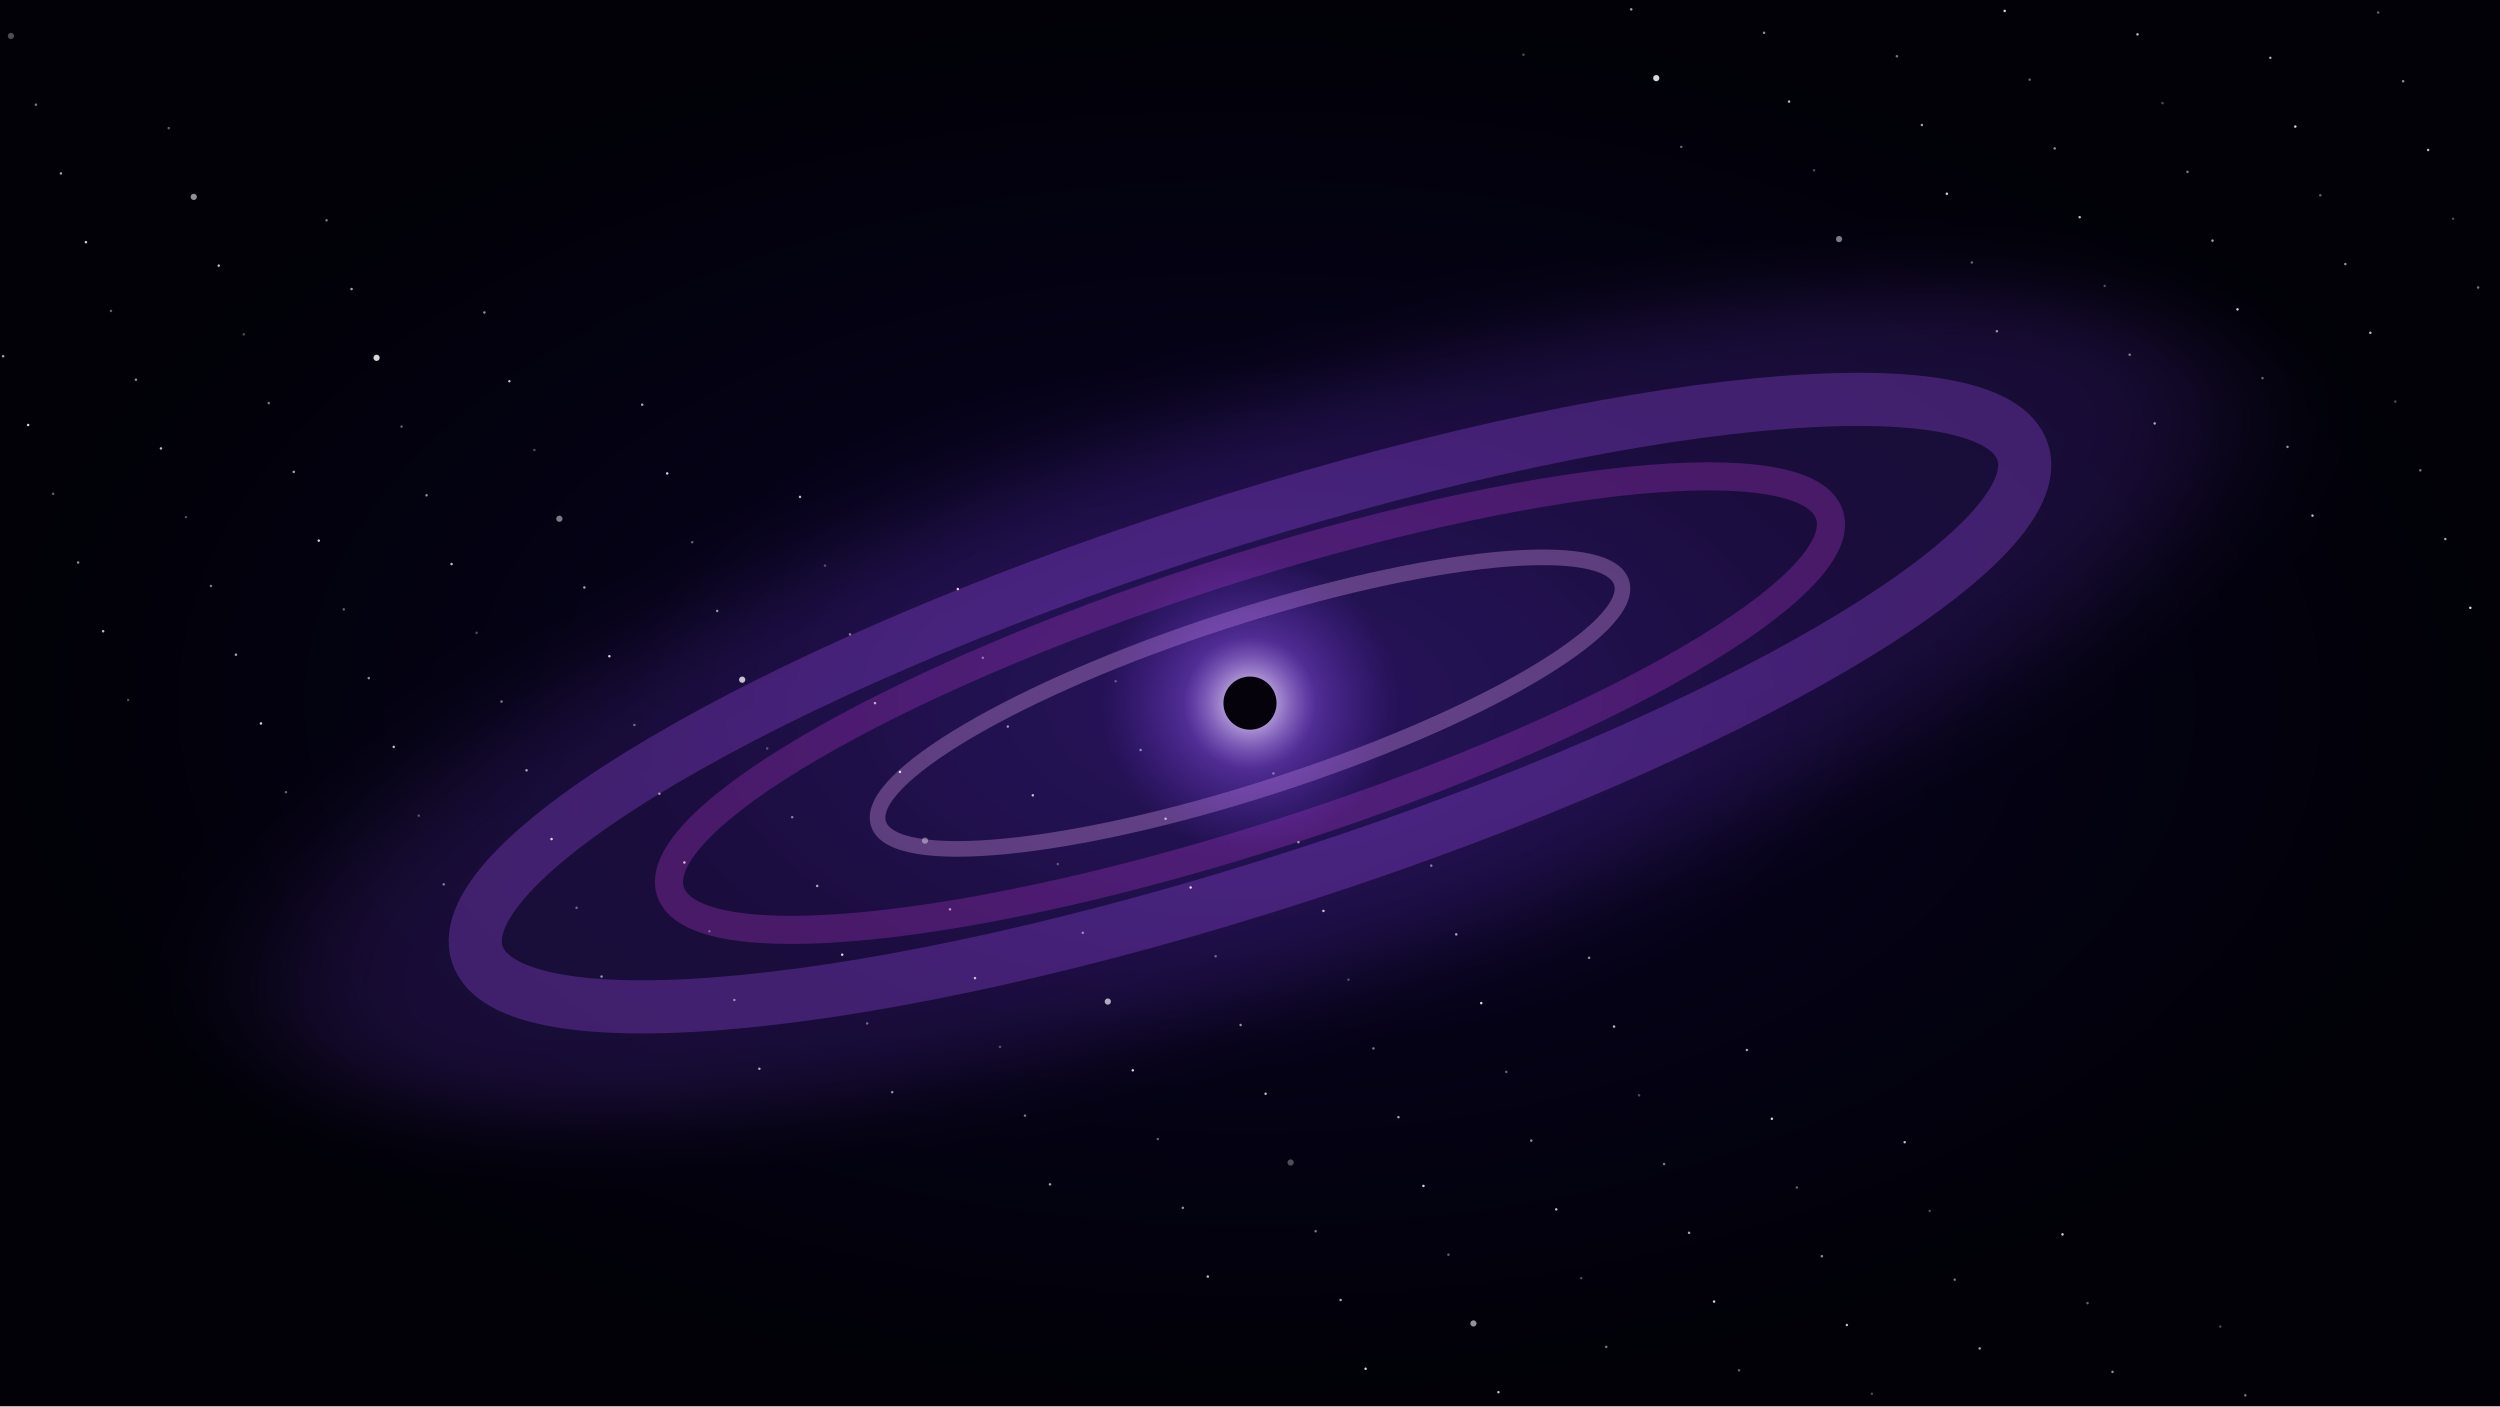
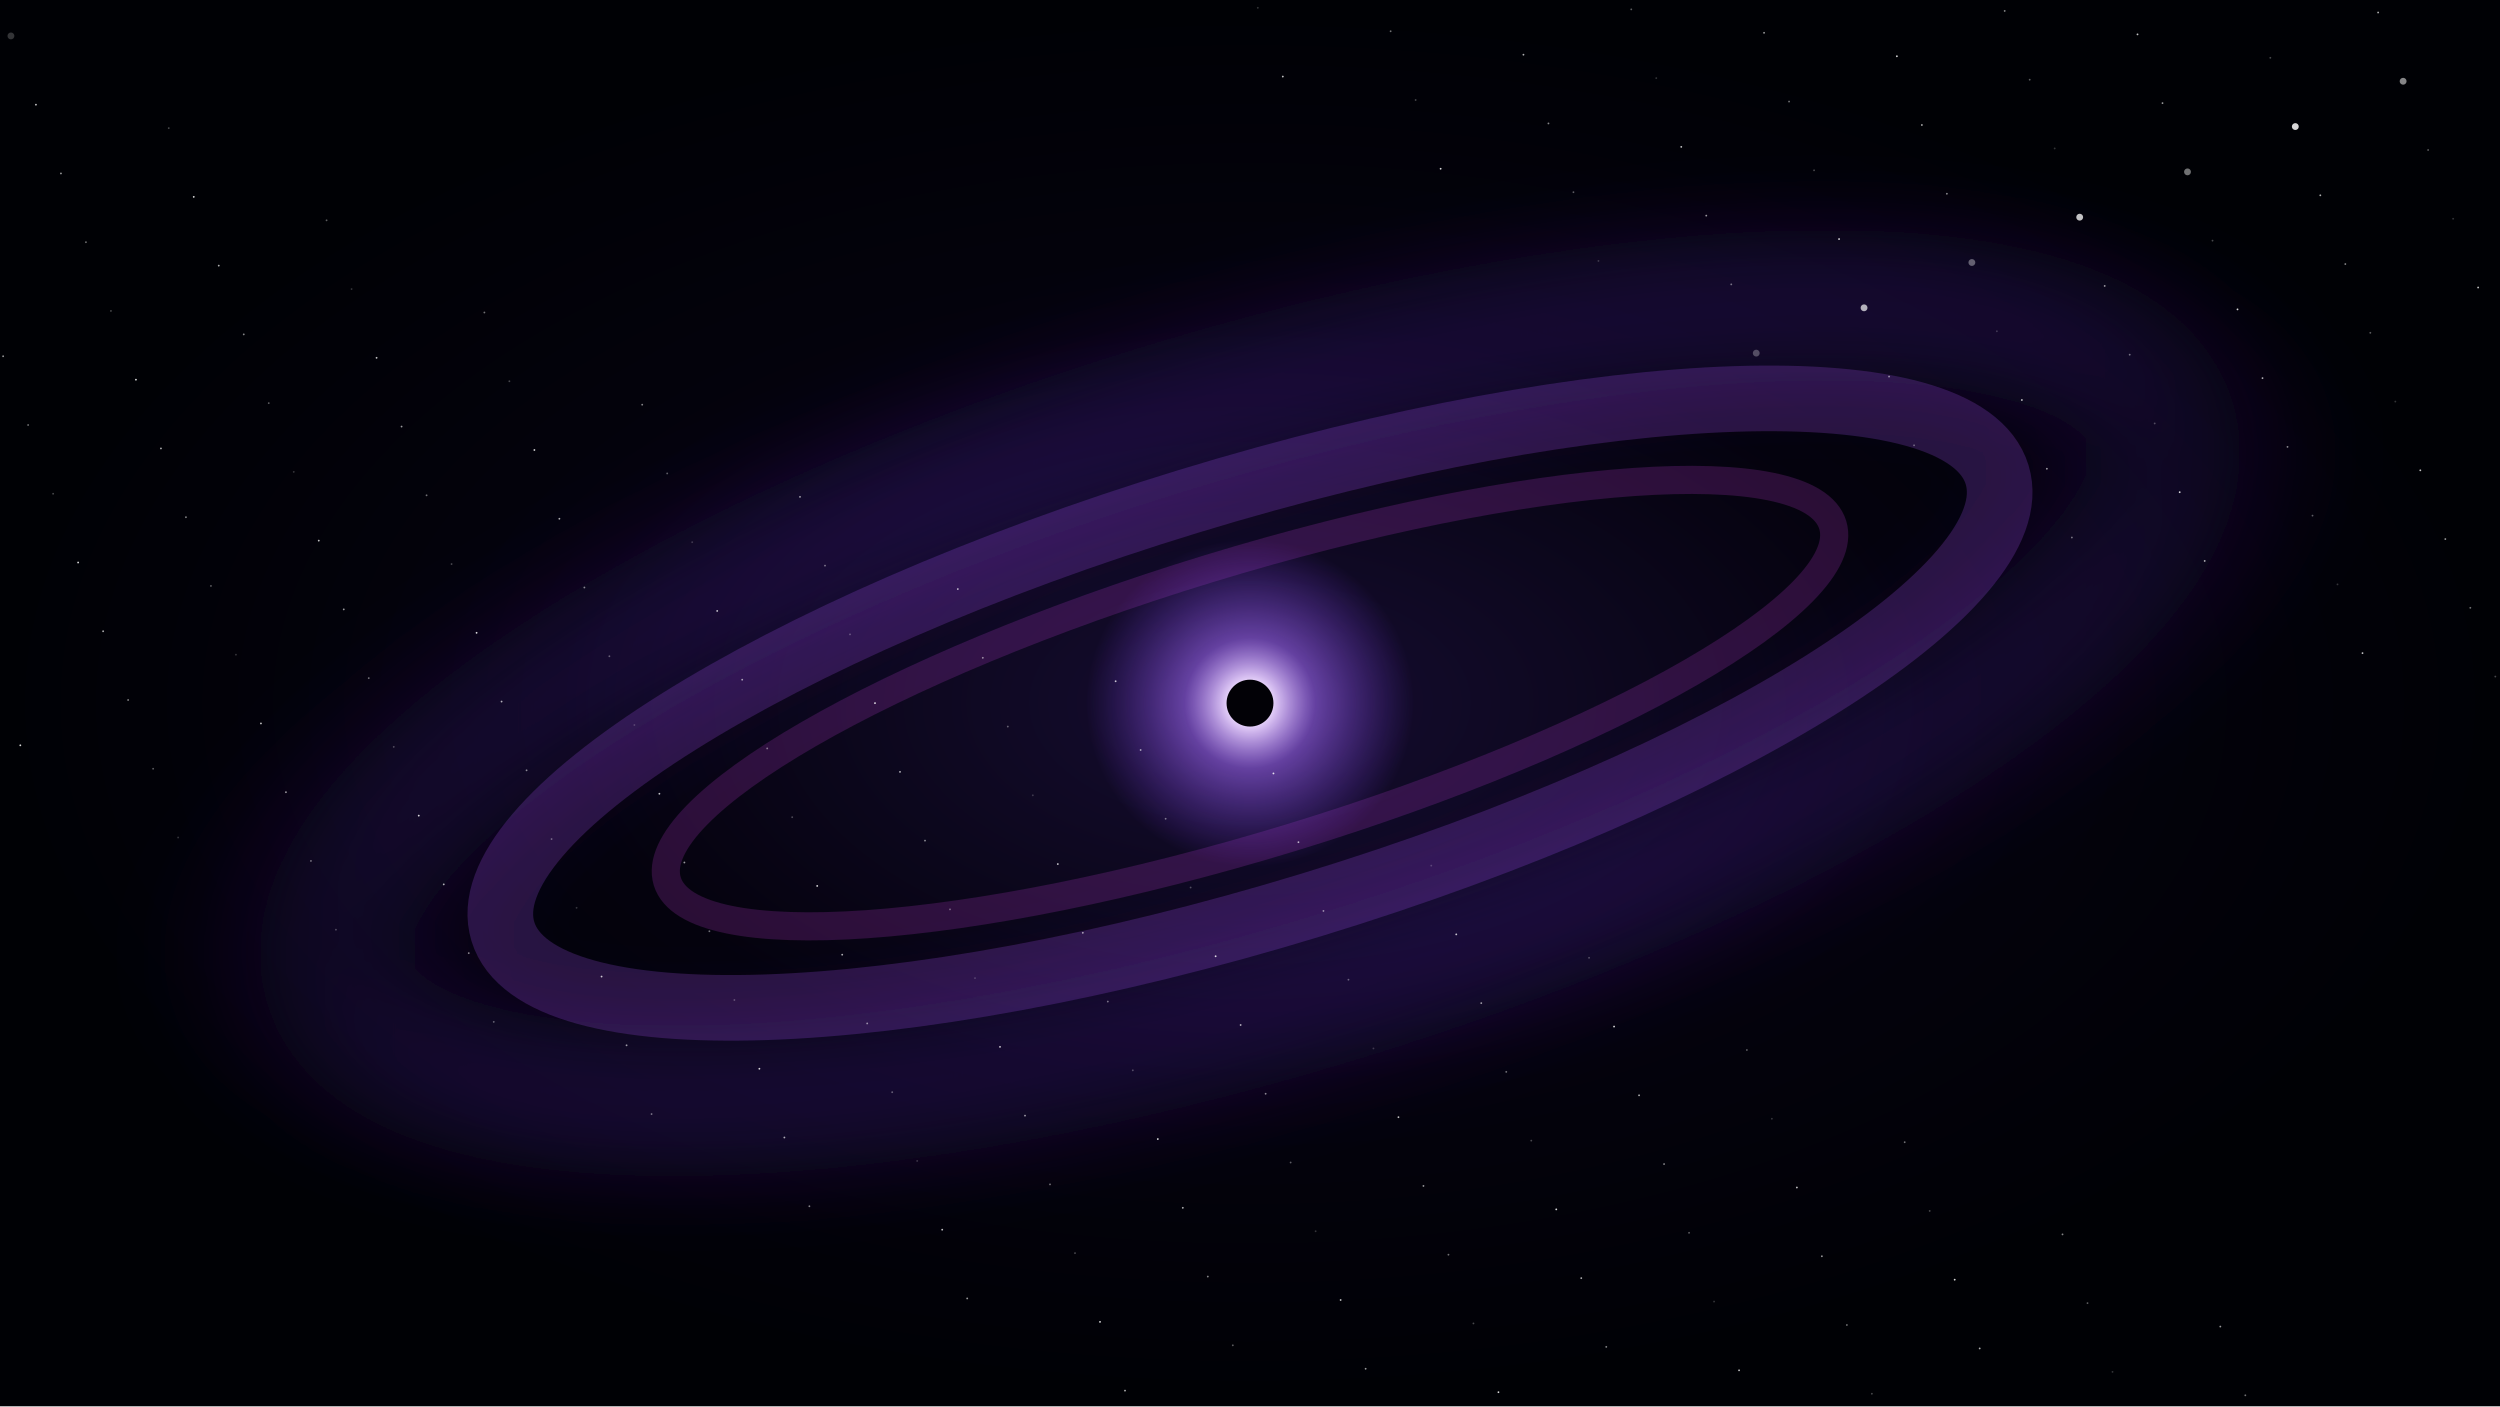
<svg xmlns="http://www.w3.org/2000/svg" viewBox="0 0 1600 900">
  <defs>
-     <radialGradient id="bg">
-       <stop stop-color="#160b3e" />
-       <stop offset=".5" stop-color="#050216" />
-       <stop offset="1" stop-color="#010107" />
+     <radialGradient id="b">
+       <stop stop-color="#160d31" />
+       <stop offset=".55" stop-color="#04020d" />
+       <stop offset="1" stop-color="#000105" />
    </radialGradient>
    <radialGradient id="core">
-       <stop stop-color="#fff" stop-opacity=".95" />
-       <stop offset=".12" stop-color="#e9d5ff" stop-opacity=".8" />
-       <stop offset=".45" stop-color="#9d5cff" stop-opacity=".35" />
+       <stop stop-color="#fff" />
+       <stop offset=".12" stop-color="#f0ddff" />
+       <stop offset=".4" stop-color="#a66cff" stop-opacity=".55" />
      <stop offset="1" stop-color="#7c3aed" stop-opacity="0" />
    </radialGradient>
    <filter id="blur">
-       <feGaussianBlur stdDeviation="35" />
+       <feGaussianBlur stdDeviation="38" />
    </filter>
  </defs>
-   <rect width="1600" height="900" fill="url(#bg)" />
-   <ellipse cx="800" cy="450" rx="650" ry="180" fill="#7c3aed" opacity=".18" filter="url(#blur)" transform="rotate(-18 800 450)" />
-   <g fill="none" stroke-linecap="round" transform="rotate(-18 800 450)">
-     <ellipse cx="800" cy="450" rx="520" ry="115" stroke="#a855f7" stroke-opacity=".28" stroke-width="34" />
-     <ellipse cx="800" cy="450" rx="390" ry="85" stroke="#d946ef" stroke-opacity=".24" stroke-width="18" />
-     <ellipse cx="800" cy="450" rx="250" ry="55" stroke="#f0abfc" stroke-opacity=".3" stroke-width="10" />
+   <rect width="1600" height="900" fill="url(#b)" />
+   <g transform="rotate(-17 800 450)" fill="none" stroke-linecap="round">
+     <ellipse cx="800" cy="450" rx="610" ry="190" stroke="#6d28d9" stroke-opacity=".18" stroke-width="95" filter="url(#blur)" />
+     <ellipse cx="800" cy="450" rx="500" ry="135" stroke="#a855f7" stroke-opacity=".22" stroke-width="42" />
+     <ellipse cx="800" cy="450" rx="390" ry="90" stroke="#d946ef" stroke-opacity=".18" stroke-width="18" />
  </g>
-   <circle cx="800" cy="450" r="95" fill="url(#core)" />
-   <circle cx="800" cy="450" r="17" fill="#05020b" />
+   <circle cx="800" cy="450" r="105" fill="url(#core)" />
+   <circle cx="800" cy="450" r="15" fill="#020106" />
  <g fill="#fff">
-     <circle cx="7" cy="23" r="2" opacity="0.3" />
-     <circle cx="108" cy="82" r="0.8" opacity="0.39" />
-     <circle cx="209" cy="141" r="0.8" opacity="0.48" />
-     <circle cx="310" cy="200" r="0.8" opacity="0.57" />
-     <circle cx="411" cy="259" r="0.8" opacity="0.66" />
-     <circle cx="512" cy="318" r="0.8" opacity="0.75" />
-     <circle cx="613" cy="377" r="0.8" opacity="0.84" />
-     <circle cx="714" cy="436" r="0.8" opacity="0.3" />
-     <circle cx="815" cy="495" r="0.8" opacity="0.39" />
-     <circle cx="916" cy="554" r="0.8" opacity="0.48" />
-     <circle cx="1017" cy="613" r="0.8" opacity="0.57" />
-     <circle cx="1118" cy="672" r="0.8" opacity="0.66" />
-     <circle cx="1219" cy="731" r="0.8" opacity="0.75" />
-     <circle cx="1320" cy="790" r="0.8" opacity="0.84" />
-     <circle cx="1421" cy="849" r="0.8" opacity="0.3" />
-     <circle cx="1522" cy="8" r="0.8" opacity="0.39" />
-     <circle cx="23" cy="67" r="0.8" opacity="0.48" />
-     <circle cx="124" cy="126" r="2" opacity="0.57" />
-     <circle cx="225" cy="185" r="0.8" opacity="0.66" />
-     <circle cx="326" cy="244" r="0.8" opacity="0.75" />
-     <circle cx="427" cy="303" r="0.8" opacity="0.84" />
-     <circle cx="528" cy="362" r="0.8" opacity="0.3" />
-     <circle cx="629" cy="421" r="0.8" opacity="0.39" />
-     <circle cx="730" cy="480" r="0.8" opacity="0.48" />
-     <circle cx="831" cy="539" r="0.8" opacity="0.57" />
-     <circle cx="932" cy="598" r="0.8" opacity="0.66" />
-     <circle cx="1033" cy="657" r="0.8" opacity="0.75" />
-     <circle cx="1134" cy="716" r="0.8" opacity="0.84" />
-     <circle cx="1235" cy="775" r="0.8" opacity="0.3" />
-     <circle cx="1336" cy="834" r="0.8" opacity="0.39" />
-     <circle cx="1437" cy="893" r="0.8" opacity="0.48" />
-     <circle cx="1538" cy="52" r="0.8" opacity="0.57" />
-     <circle cx="39" cy="111" r="0.8" opacity="0.66" />
-     <circle cx="140" cy="170" r="0.8" opacity="0.75" />
-     <circle cx="241" cy="229" r="2" opacity="0.84" />
-     <circle cx="342" cy="288" r="0.8" opacity="0.3" />
-     <circle cx="443" cy="347" r="0.8" opacity="0.39" />
-     <circle cx="544" cy="406" r="0.8" opacity="0.48" />
-     <circle cx="645" cy="465" r="0.8" opacity="0.57" />
-     <circle cx="746" cy="524" r="0.8" opacity="0.66" />
-     <circle cx="847" cy="583" r="0.8" opacity="0.75" />
-     <circle cx="948" cy="642" r="0.8" opacity="0.84" />
-     <circle cx="1049" cy="701" r="0.8" opacity="0.3" />
-     <circle cx="1150" cy="760" r="0.8" opacity="0.39" />
-     <circle cx="1251" cy="819" r="0.8" opacity="0.48" />
-     <circle cx="1352" cy="878" r="0.8" opacity="0.57" />
-     <circle cx="1453" cy="37" r="0.8" opacity="0.66" />
-     <circle cx="1554" cy="96" r="0.8" opacity="0.75" />
-     <circle cx="55" cy="155" r="0.8" opacity="0.84" />
-     <circle cx="156" cy="214" r="0.8" opacity="0.3" />
-     <circle cx="257" cy="273" r="0.8" opacity="0.39" />
-     <circle cx="358" cy="332" r="2" opacity="0.48" />
-     <circle cx="459" cy="391" r="0.8" opacity="0.57" />
-     <circle cx="560" cy="450" r="0.8" opacity="0.66" />
-     <circle cx="661" cy="509" r="0.8" opacity="0.75" />
-     <circle cx="762" cy="568" r="0.8" opacity="0.84" />
-     <circle cx="863" cy="627" r="0.8" opacity="0.3" />
-     <circle cx="964" cy="686" r="0.8" opacity="0.39" />
-     <circle cx="1065" cy="745" r="0.8" opacity="0.48" />
-     <circle cx="1166" cy="804" r="0.8" opacity="0.57" />
-     <circle cx="1267" cy="863" r="0.8" opacity="0.66" />
-     <circle cx="1368" cy="22" r="0.8" opacity="0.75" />
-     <circle cx="1469" cy="81" r="0.8" opacity="0.84" />
-     <circle cx="1570" cy="140" r="0.8" opacity="0.3" />
-     <circle cx="71" cy="199" r="0.8" opacity="0.39" />
-     <circle cx="172" cy="258" r="0.8" opacity="0.48" />
-     <circle cx="273" cy="317" r="0.8" opacity="0.57" />
-     <circle cx="374" cy="376" r="0.8" opacity="0.66" />
-     <circle cx="475" cy="435" r="2" opacity="0.75" />
-     <circle cx="576" cy="494" r="0.8" opacity="0.84" />
-     <circle cx="677" cy="553" r="0.8" opacity="0.3" />
-     <circle cx="778" cy="612" r="0.8" opacity="0.39" />
-     <circle cx="879" cy="671" r="0.8" opacity="0.48" />
-     <circle cx="980" cy="730" r="0.8" opacity="0.57" />
-     <circle cx="1081" cy="789" r="0.8" opacity="0.66" />
-     <circle cx="1182" cy="848" r="0.8" opacity="0.75" />
-     <circle cx="1283" cy="7" r="0.8" opacity="0.84" />
-     <circle cx="1384" cy="66" r="0.8" opacity="0.3" />
-     <circle cx="1485" cy="125" r="0.8" opacity="0.39" />
-     <circle cx="1586" cy="184" r="0.8" opacity="0.48" />
-     <circle cx="87" cy="243" r="0.8" opacity="0.57" />
-     <circle cx="188" cy="302" r="0.8" opacity="0.66" />
-     <circle cx="289" cy="361" r="0.8" opacity="0.75" />
-     <circle cx="390" cy="420" r="0.8" opacity="0.84" />
-     <circle cx="491" cy="479" r="0.8" opacity="0.3" />
-     <circle cx="592" cy="538" r="2" opacity="0.39" />
-     <circle cx="693" cy="597" r="0.8" opacity="0.48" />
-     <circle cx="794" cy="656" r="0.8" opacity="0.57" />
-     <circle cx="895" cy="715" r="0.8" opacity="0.66" />
-     <circle cx="996" cy="774" r="0.8" opacity="0.75" />
-     <circle cx="1097" cy="833" r="0.8" opacity="0.84" />
-     <circle cx="1198" cy="892" r="0.8" opacity="0.3" />
-     <circle cx="1299" cy="51" r="0.8" opacity="0.39" />
-     <circle cx="1400" cy="110" r="0.8" opacity="0.48" />
-     <circle cx="1501" cy="169" r="0.8" opacity="0.57" />
-     <circle cx="2" cy="228" r="0.8" opacity="0.66" />
-     <circle cx="103" cy="287" r="0.8" opacity="0.75" />
-     <circle cx="204" cy="346" r="0.8" opacity="0.84" />
-     <circle cx="305" cy="405" r="0.8" opacity="0.3" />
-     <circle cx="406" cy="464" r="0.8" opacity="0.39" />
-     <circle cx="507" cy="523" r="0.8" opacity="0.48" />
-     <circle cx="608" cy="582" r="0.8" opacity="0.57" />
-     <circle cx="709" cy="641" r="2" opacity="0.66" />
-     <circle cx="810" cy="700" r="0.8" opacity="0.75" />
-     <circle cx="911" cy="759" r="0.8" opacity="0.84" />
-     <circle cx="1012" cy="818" r="0.8" opacity="0.3" />
-     <circle cx="1113" cy="877" r="0.8" opacity="0.39" />
-     <circle cx="1214" cy="36" r="0.8" opacity="0.48" />
-     <circle cx="1315" cy="95" r="0.8" opacity="0.57" />
-     <circle cx="1416" cy="154" r="0.8" opacity="0.66" />
-     <circle cx="1517" cy="213" r="0.8" opacity="0.75" />
-     <circle cx="18" cy="272" r="0.8" opacity="0.84" />
-     <circle cx="119" cy="331" r="0.8" opacity="0.3" />
-     <circle cx="220" cy="390" r="0.8" opacity="0.39" />
-     <circle cx="321" cy="449" r="0.8" opacity="0.48" />
-     <circle cx="422" cy="508" r="0.8" opacity="0.57" />
-     <circle cx="523" cy="567" r="0.8" opacity="0.66" />
-     <circle cx="624" cy="626" r="0.8" opacity="0.75" />
-     <circle cx="725" cy="685" r="0.8" opacity="0.84" />
-     <circle cx="826" cy="744" r="2" opacity="0.3" />
-     <circle cx="927" cy="803" r="0.8" opacity="0.39" />
-     <circle cx="1028" cy="862" r="0.8" opacity="0.48" />
-     <circle cx="1129" cy="21" r="0.8" opacity="0.57" />
-     <circle cx="1230" cy="80" r="0.8" opacity="0.66" />
-     <circle cx="1331" cy="139" r="0.8" opacity="0.75" />
-     <circle cx="1432" cy="198" r="0.8" opacity="0.84" />
-     <circle cx="1533" cy="257" r="0.8" opacity="0.3" />
-     <circle cx="34" cy="316" r="0.8" opacity="0.39" />
-     <circle cx="135" cy="375" r="0.8" opacity="0.48" />
-     <circle cx="236" cy="434" r="0.8" opacity="0.57" />
-     <circle cx="337" cy="493" r="0.8" opacity="0.66" />
-     <circle cx="438" cy="552" r="0.8" opacity="0.75" />
-     <circle cx="539" cy="611" r="0.8" opacity="0.84" />
-     <circle cx="640" cy="670" r="0.8" opacity="0.3" />
-     <circle cx="741" cy="729" r="0.8" opacity="0.39" />
-     <circle cx="842" cy="788" r="0.8" opacity="0.48" />
-     <circle cx="943" cy="847" r="2" opacity="0.57" />
-     <circle cx="1044" cy="6" r="0.8" opacity="0.66" />
-     <circle cx="1145" cy="65" r="0.8" opacity="0.75" />
-     <circle cx="1246" cy="124" r="0.8" opacity="0.84" />
-     <circle cx="1347" cy="183" r="0.8" opacity="0.3" />
-     <circle cx="1448" cy="242" r="0.8" opacity="0.39" />
-     <circle cx="1549" cy="301" r="0.8" opacity="0.48" />
-     <circle cx="50" cy="360" r="0.8" opacity="0.57" />
-     <circle cx="151" cy="419" r="0.8" opacity="0.66" />
-     <circle cx="252" cy="478" r="0.8" opacity="0.75" />
-     <circle cx="353" cy="537" r="0.8" opacity="0.84" />
-     <circle cx="454" cy="596" r="0.8" opacity="0.3" />
-     <circle cx="555" cy="655" r="0.8" opacity="0.39" />
-     <circle cx="656" cy="714" r="0.8" opacity="0.48" />
-     <circle cx="757" cy="773" r="0.8" opacity="0.57" />
-     <circle cx="858" cy="832" r="0.8" opacity="0.66" />
-     <circle cx="959" cy="891" r="0.8" opacity="0.75" />
-     <circle cx="1060" cy="50" r="2" opacity="0.84" />
-     <circle cx="1161" cy="109" r="0.8" opacity="0.3" />
-     <circle cx="1262" cy="168" r="0.8" opacity="0.39" />
-     <circle cx="1363" cy="227" r="0.8" opacity="0.48" />
-     <circle cx="1464" cy="286" r="0.8" opacity="0.57" />
-     <circle cx="1565" cy="345" r="0.8" opacity="0.66" />
-     <circle cx="66" cy="404" r="0.8" opacity="0.75" />
-     <circle cx="167" cy="463" r="0.8" opacity="0.84" />
-     <circle cx="268" cy="522" r="0.8" opacity="0.3" />
-     <circle cx="369" cy="581" r="0.8" opacity="0.39" />
-     <circle cx="470" cy="640" r="0.8" opacity="0.48" />
-     <circle cx="571" cy="699" r="0.8" opacity="0.57" />
-     <circle cx="672" cy="758" r="0.8" opacity="0.66" />
-     <circle cx="773" cy="817" r="0.8" opacity="0.75" />
-     <circle cx="874" cy="876" r="0.8" opacity="0.84" />
-     <circle cx="975" cy="35" r="0.8" opacity="0.3" />
-     <circle cx="1076" cy="94" r="0.8" opacity="0.39" />
-     <circle cx="1177" cy="153" r="2" opacity="0.48" />
-     <circle cx="1278" cy="212" r="0.8" opacity="0.57" />
-     <circle cx="1379" cy="271" r="0.8" opacity="0.66" />
-     <circle cx="1480" cy="330" r="0.8" opacity="0.75" />
-     <circle cx="1581" cy="389" r="0.8" opacity="0.84" />
-     <circle cx="82" cy="448" r="0.8" opacity="0.3" />
-     <circle cx="183" cy="507" r="0.8" opacity="0.39" />
-     <circle cx="284" cy="566" r="0.8" opacity="0.48" />
-     <circle cx="385" cy="625" r="0.8" opacity="0.57" />
-     <circle cx="486" cy="684" r="0.8" opacity="0.66" />
+     <circle cx="7" cy="23" r="2.2" opacity="0.2" />
+     <circle cx="108" cy="82" r="0.6" opacity="0.28" />
+     <circle cx="209" cy="141" r="0.6" opacity="0.36" />
+     <circle cx="310" cy="200" r="0.6" opacity="0.44" />
+     <circle cx="411" cy="259" r="0.6" opacity="0.52" />
+     <circle cx="512" cy="318" r="0.6" opacity="0.6" />
+     <circle cx="613" cy="377" r="0.6" opacity="0.68" />
+     <circle cx="714" cy="436" r="0.6" opacity="0.76" />
+     <circle cx="815" cy="495" r="0.6" opacity="0.84" />
+     <circle cx="916" cy="554" r="0.6" opacity="0.2" />
+     <circle cx="1017" cy="613" r="0.6" opacity="0.28" />
+     <circle cx="1118" cy="672" r="0.6" opacity="0.36" />
+     <circle cx="1219" cy="731" r="0.6" opacity="0.44" />
+     <circle cx="1320" cy="790" r="0.6" opacity="0.52" />
+     <circle cx="1421" cy="849" r="0.6" opacity="0.6" />
+     <circle cx="1522" cy="8" r="0.6" opacity="0.68" />
+     <circle cx="23" cy="67" r="0.6" opacity="0.76" />
+     <circle cx="124" cy="126" r="0.6" opacity="0.84" />
+     <circle cx="225" cy="185" r="0.6" opacity="0.2" />
+     <circle cx="326" cy="244" r="0.6" opacity="0.28" />
+     <circle cx="427" cy="303" r="0.6" opacity="0.36" />
+     <circle cx="528" cy="362" r="0.6" opacity="0.44" />
+     <circle cx="629" cy="421" r="0.6" opacity="0.52" />
+     <circle cx="730" cy="480" r="0.6" opacity="0.6" />
+     <circle cx="831" cy="539" r="0.6" opacity="0.68" />
+     <circle cx="932" cy="598" r="0.6" opacity="0.76" />
+     <circle cx="1033" cy="657" r="0.6" opacity="0.84" />
+     <circle cx="1134" cy="716" r="0.6" opacity="0.2" />
+     <circle cx="1235" cy="775" r="0.6" opacity="0.28" />
+     <circle cx="1336" cy="834" r="0.6" opacity="0.36" />
+     <circle cx="1437" cy="893" r="0.6" opacity="0.44" />
+     <circle cx="1538" cy="52" r="2.2" opacity="0.52" />
+     <circle cx="39" cy="111" r="0.6" opacity="0.6" />
+     <circle cx="140" cy="170" r="0.6" opacity="0.68" />
+     <circle cx="241" cy="229" r="0.6" opacity="0.76" />
+     <circle cx="342" cy="288" r="0.6" opacity="0.84" />
+     <circle cx="443" cy="347" r="0.6" opacity="0.2" />
+     <circle cx="544" cy="406" r="0.6" opacity="0.28" />
+     <circle cx="645" cy="465" r="0.6" opacity="0.36" />
+     <circle cx="746" cy="524" r="0.6" opacity="0.44" />
+     <circle cx="847" cy="583" r="0.6" opacity="0.52" />
+     <circle cx="948" cy="642" r="0.6" opacity="0.6" />
+     <circle cx="1049" cy="701" r="0.6" opacity="0.68" />
+     <circle cx="1150" cy="760" r="0.6" opacity="0.76" />
+     <circle cx="1251" cy="819" r="0.6" opacity="0.84" />
+     <circle cx="1352" cy="878" r="0.6" opacity="0.2" />
+     <circle cx="1453" cy="37" r="0.6" opacity="0.28" />
+     <circle cx="1554" cy="96" r="0.6" opacity="0.36" />
+     <circle cx="55" cy="155" r="0.6" opacity="0.44" />
+     <circle cx="156" cy="214" r="0.6" opacity="0.52" />
+     <circle cx="257" cy="273" r="0.6" opacity="0.6" />
+     <circle cx="358" cy="332" r="0.6" opacity="0.68" />
+     <circle cx="459" cy="391" r="0.6" opacity="0.76" />
+     <circle cx="560" cy="450" r="0.6" opacity="0.84" />
+     <circle cx="661" cy="509" r="0.6" opacity="0.2" />
+     <circle cx="762" cy="568" r="0.6" opacity="0.28" />
+     <circle cx="863" cy="627" r="0.6" opacity="0.36" />
+     <circle cx="964" cy="686" r="0.6" opacity="0.44" />
+     <circle cx="1065" cy="745" r="0.6" opacity="0.52" />
+     <circle cx="1166" cy="804" r="0.6" opacity="0.6" />
+     <circle cx="1267" cy="863" r="0.6" opacity="0.68" />
+     <circle cx="1368" cy="22" r="0.6" opacity="0.76" />
+     <circle cx="1469" cy="81" r="2.2" opacity="0.84" />
+     <circle cx="1570" cy="140" r="0.6" opacity="0.2" />
+     <circle cx="71" cy="199" r="0.6" opacity="0.28" />
+     <circle cx="172" cy="258" r="0.6" opacity="0.36" />
+     <circle cx="273" cy="317" r="0.6" opacity="0.44" />
+     <circle cx="374" cy="376" r="0.6" opacity="0.52" />
+     <circle cx="475" cy="435" r="0.6" opacity="0.6" />
+     <circle cx="576" cy="494" r="0.6" opacity="0.68" />
+     <circle cx="677" cy="553" r="0.6" opacity="0.76" />
+     <circle cx="778" cy="612" r="0.6" opacity="0.84" />
+     <circle cx="879" cy="671" r="0.6" opacity="0.2" />
+     <circle cx="980" cy="730" r="0.6" opacity="0.28" />
+     <circle cx="1081" cy="789" r="0.6" opacity="0.36" />
+     <circle cx="1182" cy="848" r="0.6" opacity="0.44" />
+     <circle cx="1283" cy="7" r="0.6" opacity="0.52" />
+     <circle cx="1384" cy="66" r="0.6" opacity="0.6" />
+     <circle cx="1485" cy="125" r="0.6" opacity="0.68" />
+     <circle cx="1586" cy="184" r="0.6" opacity="0.76" />
+     <circle cx="87" cy="243" r="0.6" opacity="0.84" />
+     <circle cx="188" cy="302" r="0.6" opacity="0.2" />
+     <circle cx="289" cy="361" r="0.6" opacity="0.28" />
+     <circle cx="390" cy="420" r="0.6" opacity="0.36" />
+     <circle cx="491" cy="479" r="0.6" opacity="0.44" />
+     <circle cx="592" cy="538" r="0.6" opacity="0.52" />
+     <circle cx="693" cy="597" r="0.6" opacity="0.6" />
+     <circle cx="794" cy="656" r="0.6" opacity="0.68" />
+     <circle cx="895" cy="715" r="0.6" opacity="0.76" />
+     <circle cx="996" cy="774" r="0.6" opacity="0.84" />
+     <circle cx="1097" cy="833" r="0.6" opacity="0.2" />
+     <circle cx="1198" cy="892" r="0.6" opacity="0.28" />
+     <circle cx="1299" cy="51" r="0.6" opacity="0.36" />
+     <circle cx="1400" cy="110" r="2.2" opacity="0.44" />
+     <circle cx="1501" cy="169" r="0.6" opacity="0.52" />
+     <circle cx="2" cy="228" r="0.6" opacity="0.6" />
+     <circle cx="103" cy="287" r="0.6" opacity="0.68" />
+     <circle cx="204" cy="346" r="0.6" opacity="0.76" />
+     <circle cx="305" cy="405" r="0.6" opacity="0.84" />
+     <circle cx="406" cy="464" r="0.6" opacity="0.2" />
+     <circle cx="507" cy="523" r="0.6" opacity="0.28" />
+     <circle cx="608" cy="582" r="0.6" opacity="0.36" />
+     <circle cx="709" cy="641" r="0.6" opacity="0.44" />
+     <circle cx="810" cy="700" r="0.6" opacity="0.52" />
+     <circle cx="911" cy="759" r="0.6" opacity="0.6" />
+     <circle cx="1012" cy="818" r="0.6" opacity="0.68" />
+     <circle cx="1113" cy="877" r="0.6" opacity="0.76" />
+     <circle cx="1214" cy="36" r="0.6" opacity="0.84" />
+     <circle cx="1315" cy="95" r="0.6" opacity="0.2" />
+     <circle cx="1416" cy="154" r="0.6" opacity="0.28" />
+     <circle cx="1517" cy="213" r="0.6" opacity="0.36" />
+     <circle cx="18" cy="272" r="0.6" opacity="0.44" />
+     <circle cx="119" cy="331" r="0.6" opacity="0.52" />
+     <circle cx="220" cy="390" r="0.6" opacity="0.6" />
+     <circle cx="321" cy="449" r="0.6" opacity="0.68" />
+     <circle cx="422" cy="508" r="0.6" opacity="0.76" />
+     <circle cx="523" cy="567" r="0.6" opacity="0.84" />
+     <circle cx="624" cy="626" r="0.6" opacity="0.2" />
+     <circle cx="725" cy="685" r="0.6" opacity="0.28" />
+     <circle cx="826" cy="744" r="0.6" opacity="0.36" />
+     <circle cx="927" cy="803" r="0.6" opacity="0.44" />
+     <circle cx="1028" cy="862" r="0.6" opacity="0.52" />
+     <circle cx="1129" cy="21" r="0.6" opacity="0.6" />
+     <circle cx="1230" cy="80" r="0.6" opacity="0.68" />
+     <circle cx="1331" cy="139" r="2.2" opacity="0.76" />
+     <circle cx="1432" cy="198" r="0.6" opacity="0.84" />
+     <circle cx="1533" cy="257" r="0.6" opacity="0.2" />
+     <circle cx="34" cy="316" r="0.6" opacity="0.28" />
+     <circle cx="135" cy="375" r="0.6" opacity="0.36" />
+     <circle cx="236" cy="434" r="0.6" opacity="0.44" />
+     <circle cx="337" cy="493" r="0.6" opacity="0.52" />
+     <circle cx="438" cy="552" r="0.6" opacity="0.6" />
+     <circle cx="539" cy="611" r="0.6" opacity="0.68" />
+     <circle cx="640" cy="670" r="0.6" opacity="0.76" />
+     <circle cx="741" cy="729" r="0.6" opacity="0.84" />
+     <circle cx="842" cy="788" r="0.6" opacity="0.2" />
+     <circle cx="943" cy="847" r="0.6" opacity="0.28" />
+     <circle cx="1044" cy="6" r="0.6" opacity="0.36" />
+     <circle cx="1145" cy="65" r="0.6" opacity="0.44" />
+     <circle cx="1246" cy="124" r="0.6" opacity="0.52" />
+     <circle cx="1347" cy="183" r="0.6" opacity="0.6" />
+     <circle cx="1448" cy="242" r="0.6" opacity="0.68" />
+     <circle cx="1549" cy="301" r="0.6" opacity="0.76" />
+     <circle cx="50" cy="360" r="0.6" opacity="0.84" />
+     <circle cx="151" cy="419" r="0.6" opacity="0.2" />
+     <circle cx="252" cy="478" r="0.6" opacity="0.28" />
+     <circle cx="353" cy="537" r="0.6" opacity="0.36" />
+     <circle cx="454" cy="596" r="0.6" opacity="0.44" />
+     <circle cx="555" cy="655" r="0.6" opacity="0.52" />
+     <circle cx="656" cy="714" r="0.6" opacity="0.6" />
+     <circle cx="757" cy="773" r="0.6" opacity="0.68" />
+     <circle cx="858" cy="832" r="0.6" opacity="0.76" />
+     <circle cx="959" cy="891" r="0.6" opacity="0.84" />
+     <circle cx="1060" cy="50" r="0.6" opacity="0.2" />
+     <circle cx="1161" cy="109" r="0.6" opacity="0.28" />
+     <circle cx="1262" cy="168" r="2.2" opacity="0.36" />
+     <circle cx="1363" cy="227" r="0.6" opacity="0.44" />
+     <circle cx="1464" cy="286" r="0.6" opacity="0.52" />
+     <circle cx="1565" cy="345" r="0.6" opacity="0.6" />
+     <circle cx="66" cy="404" r="0.6" opacity="0.68" />
+     <circle cx="167" cy="463" r="0.6" opacity="0.76" />
+     <circle cx="268" cy="522" r="0.6" opacity="0.84" />
+     <circle cx="369" cy="581" r="0.6" opacity="0.2" />
+     <circle cx="470" cy="640" r="0.6" opacity="0.28" />
+     <circle cx="571" cy="699" r="0.6" opacity="0.36" />
+     <circle cx="672" cy="758" r="0.6" opacity="0.44" />
+     <circle cx="773" cy="817" r="0.6" opacity="0.52" />
+     <circle cx="874" cy="876" r="0.6" opacity="0.6" />
+     <circle cx="975" cy="35" r="0.6" opacity="0.68" />
+     <circle cx="1076" cy="94" r="0.6" opacity="0.76" />
+     <circle cx="1177" cy="153" r="0.6" opacity="0.84" />
+     <circle cx="1278" cy="212" r="0.6" opacity="0.2" />
+     <circle cx="1379" cy="271" r="0.6" opacity="0.28" />
+     <circle cx="1480" cy="330" r="0.6" opacity="0.36" />
+     <circle cx="1581" cy="389" r="0.6" opacity="0.44" />
+     <circle cx="82" cy="448" r="0.6" opacity="0.52" />
+     <circle cx="183" cy="507" r="0.6" opacity="0.6" />
+     <circle cx="284" cy="566" r="0.6" opacity="0.68" />
+     <circle cx="385" cy="625" r="0.6" opacity="0.76" />
+     <circle cx="486" cy="684" r="0.6" opacity="0.84" />
+     <circle cx="587" cy="743" r="0.6" opacity="0.2" />
+     <circle cx="688" cy="802" r="0.6" opacity="0.28" />
+     <circle cx="789" cy="861" r="0.6" opacity="0.36" />
+     <circle cx="890" cy="20" r="0.6" opacity="0.44" />
+     <circle cx="991" cy="79" r="0.6" opacity="0.52" />
+     <circle cx="1092" cy="138" r="0.6" opacity="0.6" />
+     <circle cx="1193" cy="197" r="2.2" opacity="0.68" />
+     <circle cx="1294" cy="256" r="0.6" opacity="0.76" />
+     <circle cx="1395" cy="315" r="0.6" opacity="0.84" />
+     <circle cx="1496" cy="374" r="0.6" opacity="0.2" />
+     <circle cx="1597" cy="433" r="0.6" opacity="0.28" />
+     <circle cx="98" cy="492" r="0.6" opacity="0.36" />
+     <circle cx="199" cy="551" r="0.6" opacity="0.44" />
+     <circle cx="300" cy="610" r="0.6" opacity="0.52" />
+     <circle cx="401" cy="669" r="0.6" opacity="0.6" />
+     <circle cx="502" cy="728" r="0.6" opacity="0.68" />
+     <circle cx="603" cy="787" r="0.6" opacity="0.76" />
+     <circle cx="704" cy="846" r="0.6" opacity="0.84" />
+     <circle cx="805" cy="5" r="0.6" opacity="0.2" />
+     <circle cx="906" cy="64" r="0.6" opacity="0.28" />
+     <circle cx="1007" cy="123" r="0.6" opacity="0.36" />
+     <circle cx="1108" cy="182" r="0.6" opacity="0.44" />
+     <circle cx="1209" cy="241" r="0.6" opacity="0.52" />
+     <circle cx="1310" cy="300" r="0.6" opacity="0.6" />
+     <circle cx="1411" cy="359" r="0.6" opacity="0.68" />
+     <circle cx="1512" cy="418" r="0.6" opacity="0.76" />
+     <circle cx="13" cy="477" r="0.6" opacity="0.84" />
+     <circle cx="114" cy="536" r="0.6" opacity="0.2" />
+     <circle cx="215" cy="595" r="0.6" opacity="0.28" />
+     <circle cx="316" cy="654" r="0.6" opacity="0.36" />
+     <circle cx="417" cy="713" r="0.6" opacity="0.44" />
+     <circle cx="518" cy="772" r="0.6" opacity="0.52" />
+     <circle cx="619" cy="831" r="0.6" opacity="0.6" />
+     <circle cx="720" cy="890" r="0.6" opacity="0.68" />
+     <circle cx="821" cy="49" r="0.6" opacity="0.76" />
+     <circle cx="922" cy="108" r="0.6" opacity="0.84" />
+     <circle cx="1023" cy="167" r="0.6" opacity="0.2" />
+     <circle cx="1124" cy="226" r="2.2" opacity="0.28" />
+     <circle cx="1225" cy="285" r="0.6" opacity="0.36" />
+     <circle cx="1326" cy="344" r="0.6" opacity="0.44" />
  </g>
</svg>
